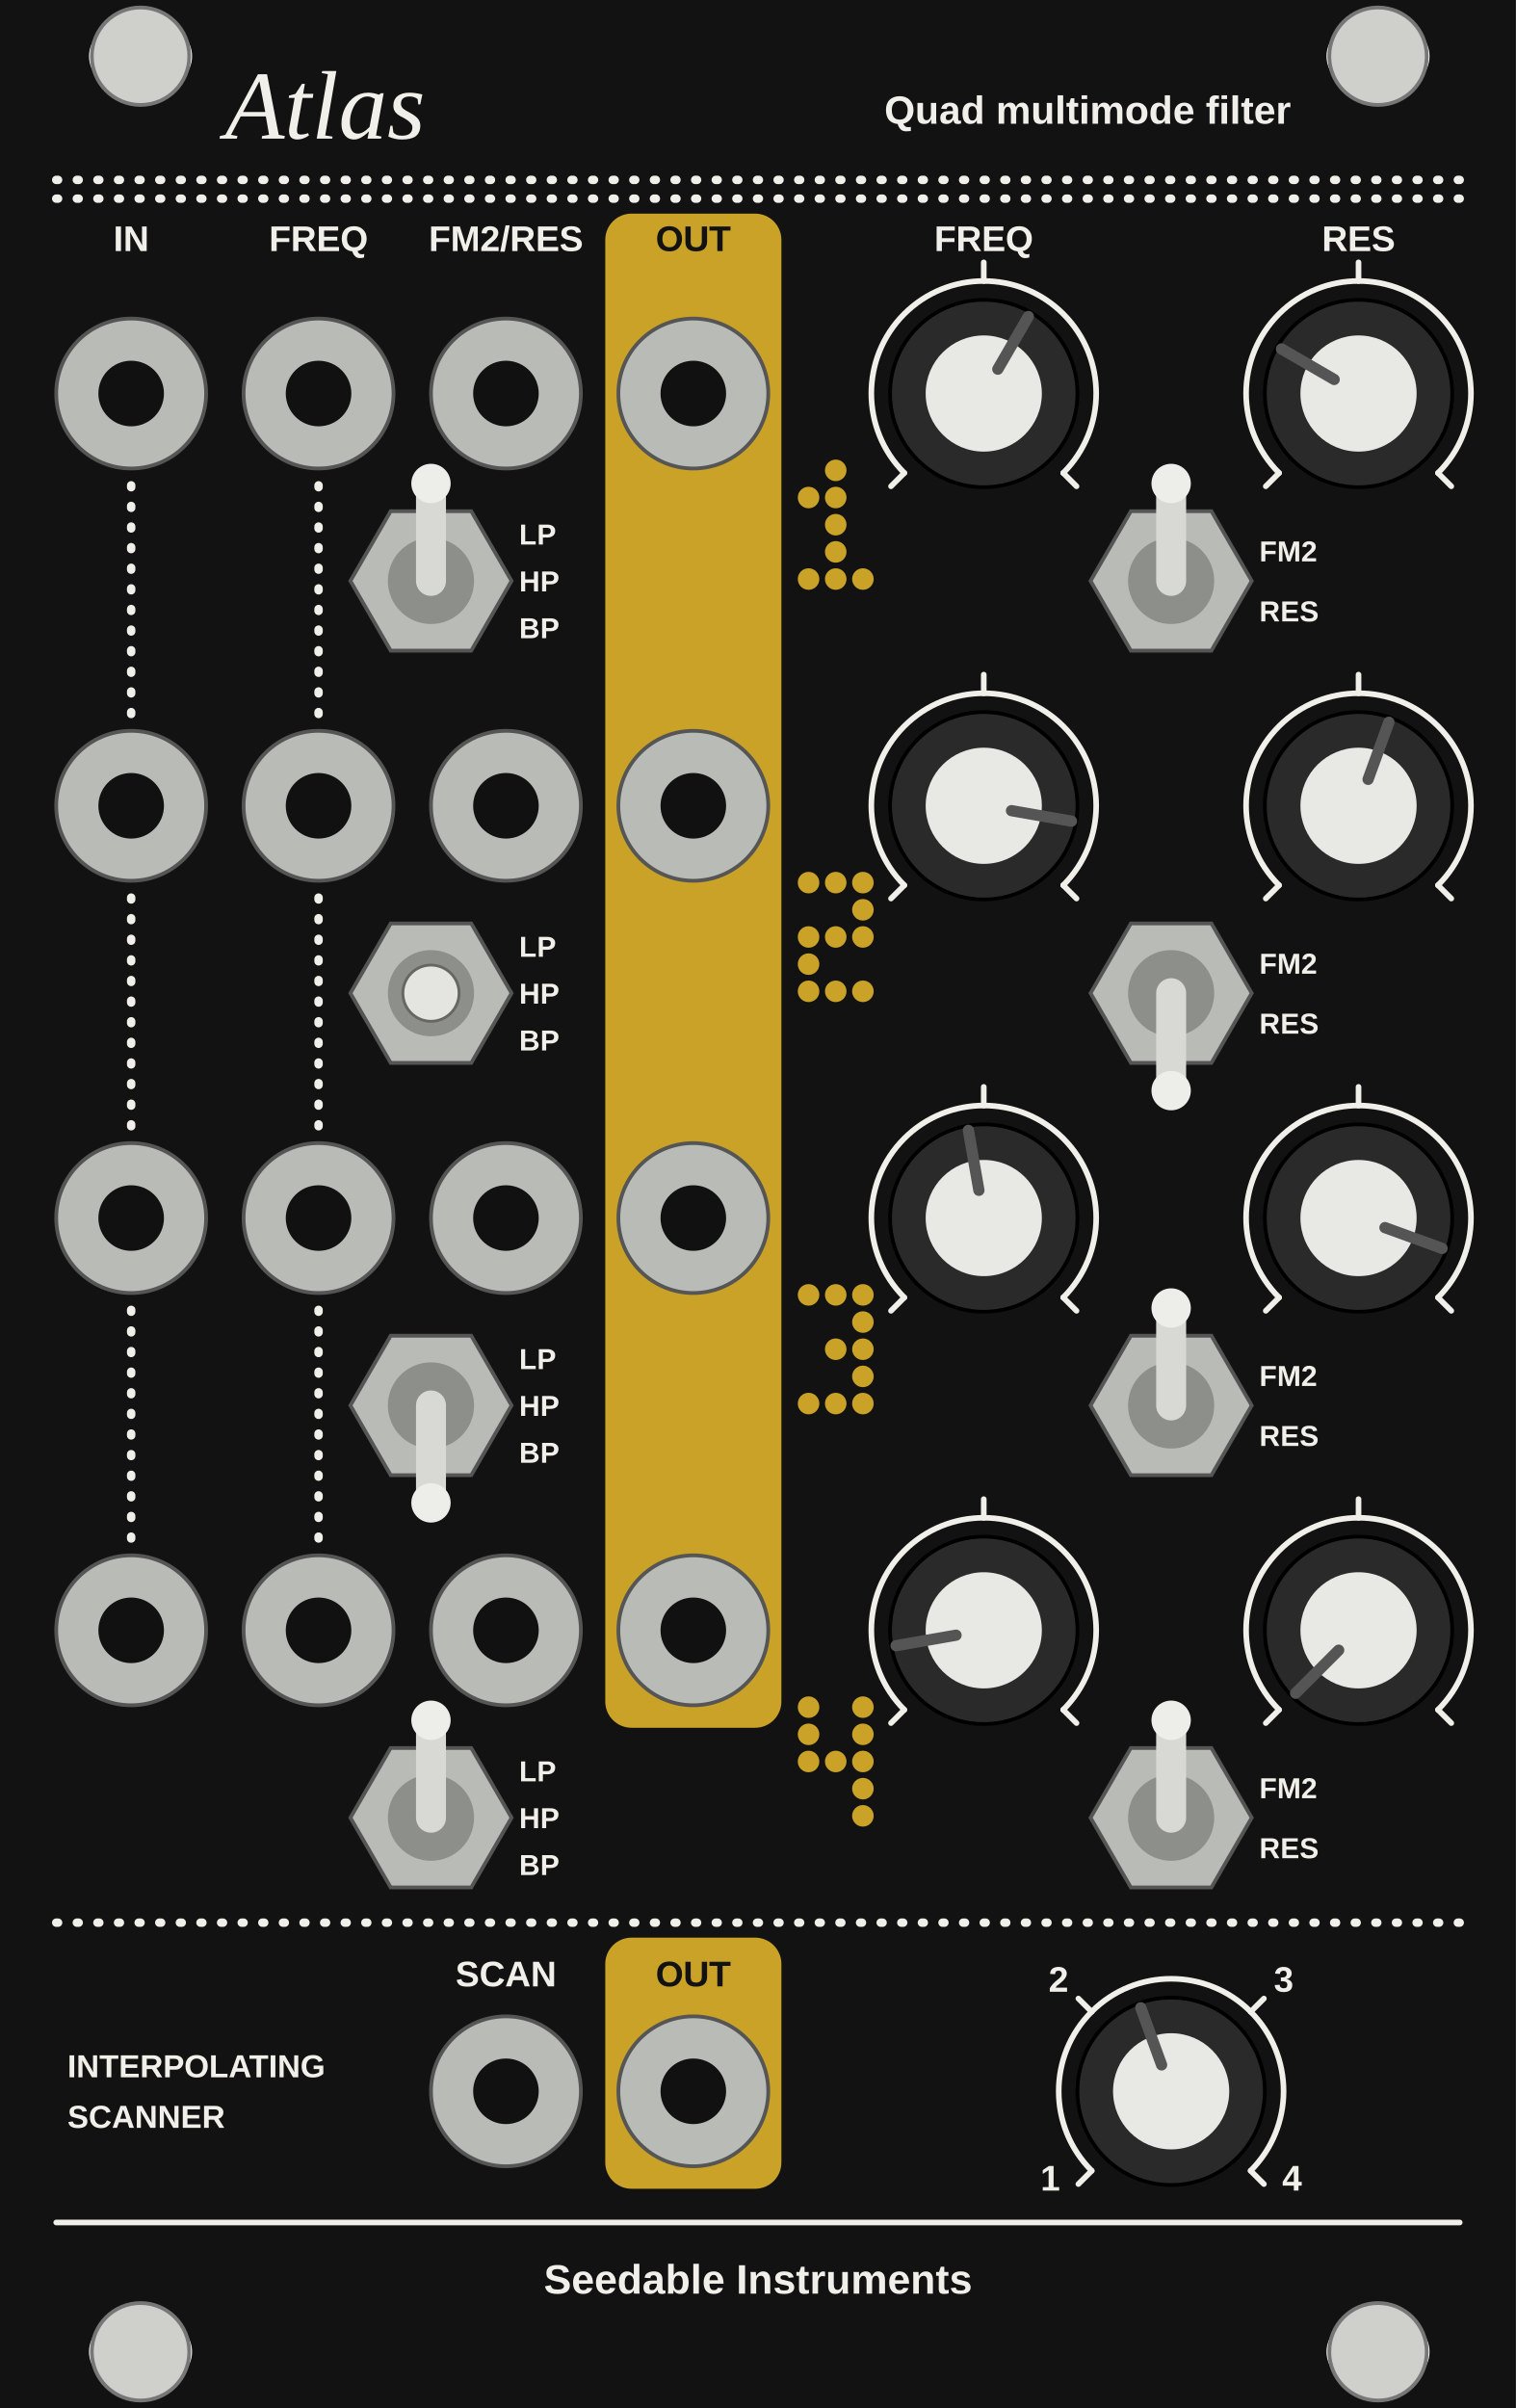
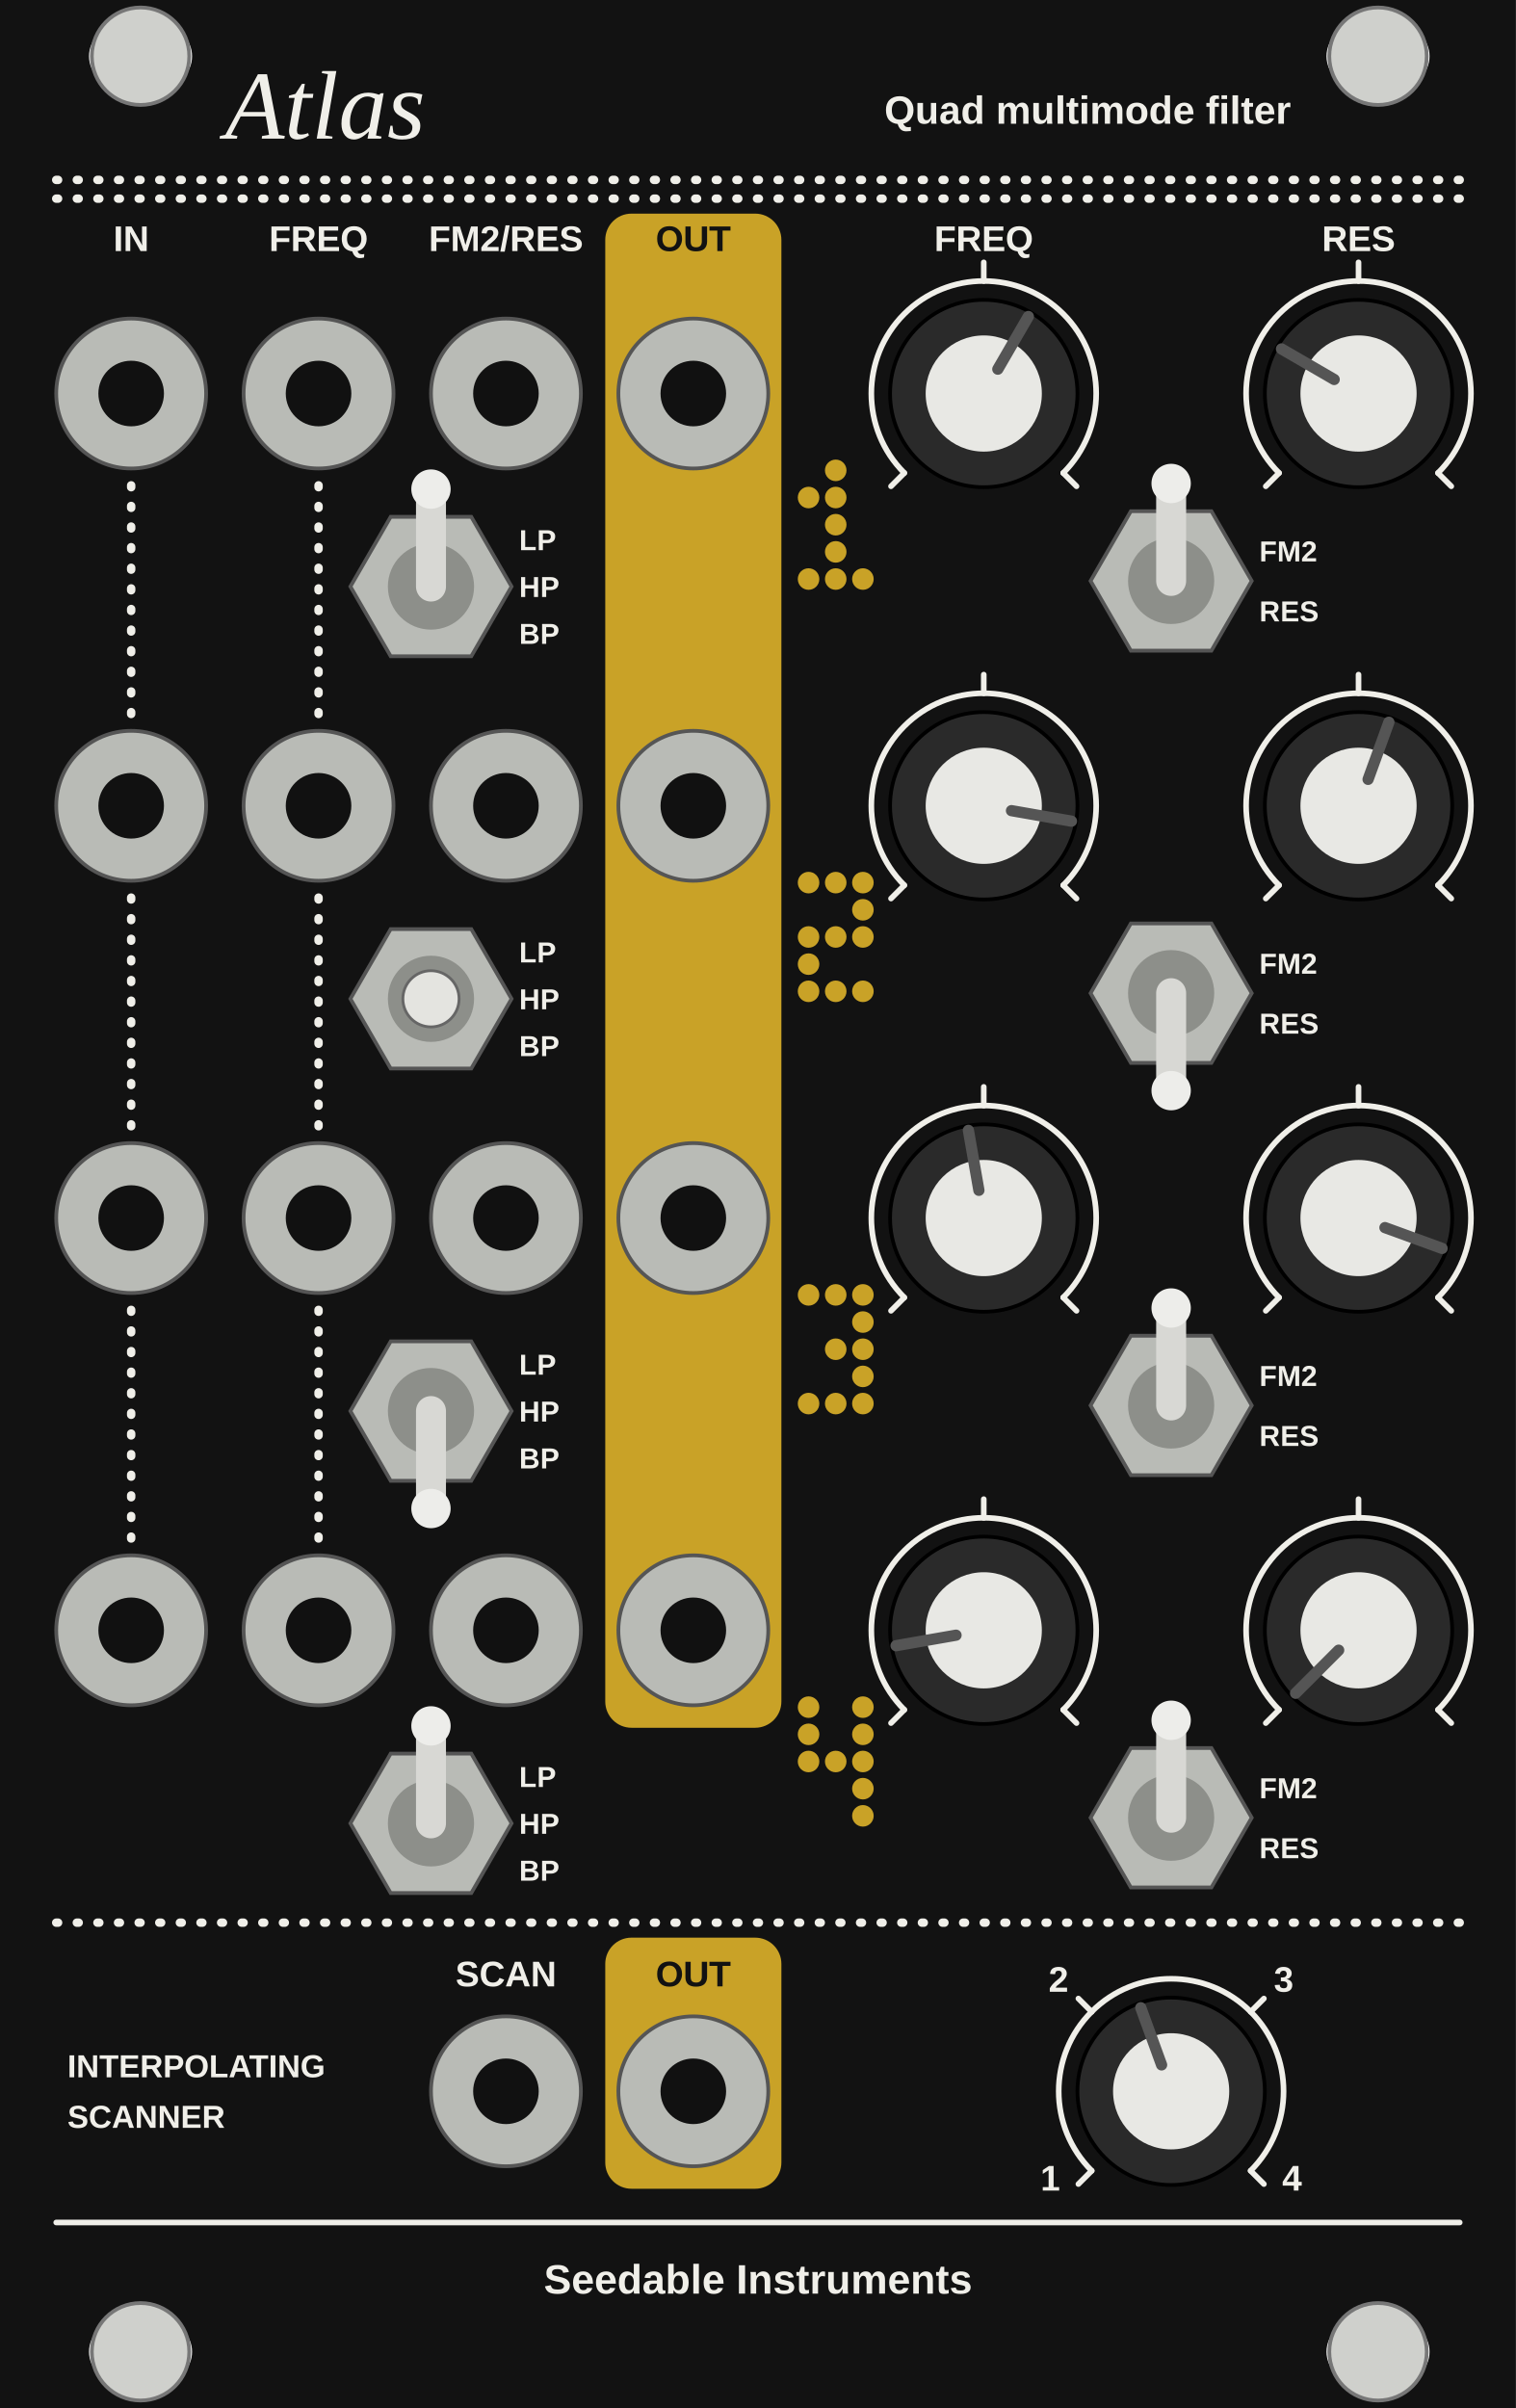
<svg xmlns="http://www.w3.org/2000/svg" width="80.9mm" height="128.5mm" viewBox="0 0 80.9 128.5">
  <style>text{font-family:Arial, Helvetica, sans-serif;font-weight:bold;fill:#f0efe9} .serif{font-family:Georgia, Times New Roman, serif;font-style:italic;font-weight:normal} .silk{stroke:#f0efe9;fill:none;stroke-linecap:round;stroke-linejoin:round} .dots{stroke-dasharray:0.1 1.0;stroke-width:0.45} .copper{fill:#c9a227} .cu-text{fill:#121212} .hole{fill:#ffffff;stroke:none}</style>
  <rect x="0" y="0" width="80.9" height="128.5" fill="#121212" />
  <g id="copper">
    <rect x="32.30" y="11.40" width="9.40" height="80.80" rx="1.4" class="copper" />
    <circle cx="37.00" cy="21.00" r="3.65" class="cu-text" />
    <circle cx="37.00" cy="43.00" r="3.65" class="cu-text" />
    <circle cx="37.00" cy="65.00" r="3.65" class="cu-text" />
    <circle cx="37.00" cy="87.00" r="3.65" class="cu-text" />
    <rect x="32.30" y="103.40" width="9.40" height="13.40" rx="1.4" class="copper" />
    <circle cx="37.00" cy="111.60" r="3.65" class="cu-text" />
    <circle cx="44.60" cy="25.10" r="0.575" class="copper" />
    <circle cx="43.15" cy="26.55" r="0.575" class="copper" />
    <circle cx="44.60" cy="26.55" r="0.575" class="copper" />
    <circle cx="44.60" cy="28.00" r="0.575" class="copper" />
    <circle cx="44.60" cy="29.45" r="0.575" class="copper" />
    <circle cx="43.15" cy="30.90" r="0.575" class="copper" />
    <circle cx="44.60" cy="30.90" r="0.575" class="copper" />
    <circle cx="46.05" cy="30.90" r="0.575" class="copper" />
    <circle cx="43.15" cy="47.10" r="0.575" class="copper" />
    <circle cx="44.60" cy="47.10" r="0.575" class="copper" />
    <circle cx="46.05" cy="47.10" r="0.575" class="copper" />
    <circle cx="46.05" cy="48.55" r="0.575" class="copper" />
    <circle cx="43.15" cy="50.00" r="0.575" class="copper" />
    <circle cx="44.60" cy="50.00" r="0.575" class="copper" />
    <circle cx="46.05" cy="50.00" r="0.575" class="copper" />
    <circle cx="43.15" cy="51.45" r="0.575" class="copper" />
    <circle cx="43.15" cy="52.90" r="0.575" class="copper" />
    <circle cx="44.60" cy="52.90" r="0.575" class="copper" />
    <circle cx="46.05" cy="52.90" r="0.575" class="copper" />
    <circle cx="43.15" cy="69.10" r="0.575" class="copper" />
    <circle cx="44.60" cy="69.10" r="0.575" class="copper" />
    <circle cx="46.05" cy="69.10" r="0.575" class="copper" />
    <circle cx="46.05" cy="70.55" r="0.575" class="copper" />
    <circle cx="44.60" cy="72.00" r="0.575" class="copper" />
    <circle cx="46.05" cy="72.00" r="0.575" class="copper" />
    <circle cx="46.05" cy="73.45" r="0.575" class="copper" />
    <circle cx="43.15" cy="74.90" r="0.575" class="copper" />
    <circle cx="44.60" cy="74.90" r="0.575" class="copper" />
    <circle cx="46.05" cy="74.90" r="0.575" class="copper" />
    <circle cx="43.15" cy="91.10" r="0.575" class="copper" />
    <circle cx="46.05" cy="91.10" r="0.575" class="copper" />
    <circle cx="43.15" cy="92.55" r="0.575" class="copper" />
    <circle cx="46.05" cy="92.55" r="0.575" class="copper" />
    <circle cx="43.15" cy="94.00" r="0.575" class="copper" />
    <circle cx="44.60" cy="94.00" r="0.575" class="copper" />
    <circle cx="46.05" cy="94.00" r="0.575" class="copper" />
    <circle cx="46.05" cy="95.45" r="0.575" class="copper" />
    <circle cx="46.05" cy="96.90" r="0.575" class="copper" />
    <text x="37.00" y="13.40" font-size="1.9" text-anchor="middle" class="cu-text">OUT</text>
    <text x="37.00" y="106.00" font-size="1.9" text-anchor="middle" class="cu-text">OUT</text>
  </g>
  <g id="silk">
    <text x="12.00" y="7.40" font-size="5.2" text-anchor="start" class="serif">Atlas</text>
    <text x="68.90" y="6.60" font-size="2.1" text-anchor="end">Quad multimode filter</text>
    <polyline points="3.00,9.60 77.90,9.60" class="silk dots" />
    <polyline points="3.00,10.60 77.90,10.60" class="silk dots" />
    <text x="40.45" y="122.40" font-size="2.2" text-anchor="middle">Seedable Instruments</text>
    <polyline points="3.00,118.60 77.90,118.60" class="silk" stroke-width="0.3" />
    <text x="7.00" y="13.40" font-size="1.9" text-anchor="middle">IN</text>
    <text x="17.00" y="13.40" font-size="1.9" text-anchor="middle">FREQ</text>
    <text x="27.00" y="13.40" font-size="1.9" text-anchor="middle">FM2/RES</text>
    <text x="52.50" y="13.40" font-size="1.9" text-anchor="middle">FREQ</text>
    <text x="72.50" y="13.40" font-size="1.9" text-anchor="middle">RES</text>
    <path d="M 48.26 25.24 A 6.0 6.0 0 1 1 56.74 25.24" class="silk" stroke-width="0.3" />
    <polyline points="48.26,25.24 47.55,25.95" class="silk" stroke-width="0.3" />
    <polyline points="52.50,15.00 52.50,14.00" class="silk" stroke-width="0.3" />
    <polyline points="56.74,25.24 57.45,25.95" class="silk" stroke-width="0.3" />
    <path d="M 68.26 25.24 A 6.0 6.0 0 1 1 76.74 25.24" class="silk" stroke-width="0.3" />
    <polyline points="68.26,25.24 67.55,25.95" class="silk" stroke-width="0.3" />
    <polyline points="72.50,15.00 72.50,14.00" class="silk" stroke-width="0.3" />
    <polyline points="76.74,25.24 77.45,25.95" class="silk" stroke-width="0.3" />
    <path d="M 48.26 47.24 A 6.0 6.0 0 1 1 56.74 47.24" class="silk" stroke-width="0.3" />
    <polyline points="48.26,47.24 47.55,47.95" class="silk" stroke-width="0.3" />
    <polyline points="52.50,37.00 52.50,36.00" class="silk" stroke-width="0.3" />
    <polyline points="56.74,47.24 57.45,47.95" class="silk" stroke-width="0.3" />
    <path d="M 68.26 47.24 A 6.0 6.0 0 1 1 76.74 47.24" class="silk" stroke-width="0.3" />
    <polyline points="68.26,47.24 67.55,47.95" class="silk" stroke-width="0.3" />
    <polyline points="72.50,37.00 72.50,36.00" class="silk" stroke-width="0.3" />
    <polyline points="76.74,47.24 77.45,47.95" class="silk" stroke-width="0.3" />
    <path d="M 48.26 69.24 A 6.0 6.0 0 1 1 56.74 69.24" class="silk" stroke-width="0.3" />
    <polyline points="48.26,69.24 47.55,69.95" class="silk" stroke-width="0.3" />
    <polyline points="52.50,59.00 52.50,58.00" class="silk" stroke-width="0.3" />
    <polyline points="56.74,69.24 57.45,69.95" class="silk" stroke-width="0.3" />
    <path d="M 68.26 69.24 A 6.0 6.0 0 1 1 76.74 69.24" class="silk" stroke-width="0.3" />
    <polyline points="68.26,69.24 67.55,69.95" class="silk" stroke-width="0.3" />
    <polyline points="72.50,59.00 72.50,58.00" class="silk" stroke-width="0.3" />
    <polyline points="76.74,69.24 77.45,69.95" class="silk" stroke-width="0.3" />
    <path d="M 48.26 91.24 A 6.0 6.0 0 1 1 56.74 91.24" class="silk" stroke-width="0.3" />
    <polyline points="48.26,91.24 47.55,91.95" class="silk" stroke-width="0.3" />
    <polyline points="52.50,81.00 52.50,80.00" class="silk" stroke-width="0.3" />
    <polyline points="56.74,91.24 57.45,91.95" class="silk" stroke-width="0.3" />
    <path d="M 68.26 91.24 A 6.0 6.0 0 1 1 76.74 91.24" class="silk" stroke-width="0.3" />
    <polyline points="68.26,91.24 67.55,91.95" class="silk" stroke-width="0.3" />
    <polyline points="72.50,81.00 72.50,80.00" class="silk" stroke-width="0.3" />
    <polyline points="76.74,91.24 77.45,91.95" class="silk" stroke-width="0.3" />
    <path d="M 58.26 115.84 A 6.0 6.0 0 1 1 66.74 115.84" class="silk" stroke-width="0.3" />
    <polyline points="58.26,115.84 57.55,116.55" class="silk" stroke-width="0.3" />
    <polyline points="58.26,107.36 57.55,106.65" class="silk" stroke-width="0.3" />
    <polyline points="66.74,107.36 67.45,106.65" class="silk" stroke-width="0.3" />
    <polyline points="66.74,115.84 67.45,116.55" class="silk" stroke-width="0.3" />
    <text x="56.05" y="116.90" font-size="1.9" text-anchor="middle">1</text>
    <text x="56.49" y="106.29" font-size="1.9" text-anchor="middle">2</text>
    <text x="68.51" y="106.29" font-size="1.9" text-anchor="middle">3</text>
    <text x="68.95" y="116.90" font-size="1.9" text-anchor="middle">4</text>
-     <text x="27.70" y="29.06" font-size="1.55" text-anchor="start">LP</text>
-     <text x="27.70" y="31.56" font-size="1.55" text-anchor="start">HP</text>
-     <text x="27.70" y="34.06" font-size="1.55" text-anchor="start">BP</text>
+     <text x="27.70" y="29.36" font-size="1.55" text-anchor="start">LP</text>
+     <text x="27.70" y="31.86" font-size="1.55" text-anchor="start">HP</text>
+     <text x="27.70" y="34.36" font-size="1.55" text-anchor="start">BP</text>
    <text x="67.20" y="29.96" font-size="1.55" text-anchor="start">FM2</text>
    <text x="67.20" y="33.16" font-size="1.55" text-anchor="start">RES</text>
-     <text x="27.70" y="51.06" font-size="1.55" text-anchor="start">LP</text>
-     <text x="27.70" y="53.56" font-size="1.55" text-anchor="start">HP</text>
-     <text x="27.70" y="56.06" font-size="1.55" text-anchor="start">BP</text>
+     <text x="27.70" y="51.36" font-size="1.55" text-anchor="start">LP</text>
+     <text x="27.70" y="53.86" font-size="1.55" text-anchor="start">HP</text>
+     <text x="27.70" y="56.36" font-size="1.55" text-anchor="start">BP</text>
    <text x="67.20" y="51.96" font-size="1.55" text-anchor="start">FM2</text>
    <text x="67.20" y="55.16" font-size="1.55" text-anchor="start">RES</text>
-     <text x="27.70" y="73.06" font-size="1.55" text-anchor="start">LP</text>
-     <text x="27.70" y="75.56" font-size="1.55" text-anchor="start">HP</text>
-     <text x="27.70" y="78.06" font-size="1.55" text-anchor="start">BP</text>
+     <text x="27.70" y="73.36" font-size="1.55" text-anchor="start">LP</text>
+     <text x="27.70" y="75.86" font-size="1.55" text-anchor="start">HP</text>
+     <text x="27.70" y="78.36" font-size="1.55" text-anchor="start">BP</text>
    <text x="67.20" y="73.96" font-size="1.55" text-anchor="start">FM2</text>
    <text x="67.20" y="77.16" font-size="1.55" text-anchor="start">RES</text>
-     <text x="27.70" y="95.06" font-size="1.55" text-anchor="start">LP</text>
-     <text x="27.70" y="97.56" font-size="1.55" text-anchor="start">HP</text>
-     <text x="27.70" y="100.06" font-size="1.55" text-anchor="start">BP</text>
+     <text x="27.70" y="95.36" font-size="1.55" text-anchor="start">LP</text>
+     <text x="27.70" y="97.86" font-size="1.55" text-anchor="start">HP</text>
+     <text x="27.70" y="100.36" font-size="1.55" text-anchor="start">BP</text>
    <text x="67.20" y="95.96" font-size="1.55" text-anchor="start">FM2</text>
    <text x="67.20" y="99.16" font-size="1.55" text-anchor="start">RES</text>
    <polyline points="7.00,25.90 7.00,38.10" class="silk dots" />
    <polyline points="7.00,47.90 7.00,60.10" class="silk dots" />
    <polyline points="7.00,69.90 7.00,82.10" class="silk dots" />
    <polyline points="17.00,25.90 17.00,38.10" class="silk dots" />
    <polyline points="17.00,47.90 17.00,60.10" class="silk dots" />
    <polyline points="17.00,69.90 17.00,82.10" class="silk dots" />
    <polyline points="3.00,102.60 77.90,102.60" class="silk dots" />
    <text x="3.60" y="110.85" font-size="1.7" text-anchor="start">INTERPOLATING</text>
    <text x="3.60" y="113.55" font-size="1.7" text-anchor="start">SCANNER</text>
    <text x="27.00" y="106.00" font-size="1.9" text-anchor="middle">SCAN</text>
  </g>
  <g id="holes">
    <circle cx="7.00" cy="21.00" r="3.25" class="hole" />
    <circle cx="17.00" cy="21.00" r="3.25" class="hole" />
    <circle cx="27.00" cy="21.00" r="3.25" class="hole" />
    <circle cx="37.00" cy="21.00" r="3.25" class="hole" />
    <circle cx="52.50" cy="21.00" r="3.75" class="hole" />
    <circle cx="72.50" cy="21.00" r="3.75" class="hole" />
-     <circle cx="23.00" cy="31.00" r="3.25" class="hole" />
+     <circle cx="23.00" cy="31.30" r="3.25" class="hole" />
    <circle cx="62.50" cy="31.00" r="3.25" class="hole" />
    <circle cx="7.00" cy="43.00" r="3.25" class="hole" />
    <circle cx="17.00" cy="43.00" r="3.25" class="hole" />
    <circle cx="27.00" cy="43.00" r="3.25" class="hole" />
    <circle cx="37.00" cy="43.00" r="3.25" class="hole" />
    <circle cx="52.50" cy="43.00" r="3.75" class="hole" />
    <circle cx="72.50" cy="43.00" r="3.75" class="hole" />
-     <circle cx="23.00" cy="53.00" r="3.25" class="hole" />
+     <circle cx="23.00" cy="53.30" r="3.25" class="hole" />
    <circle cx="62.50" cy="53.00" r="3.25" class="hole" />
    <circle cx="7.00" cy="65.00" r="3.25" class="hole" />
    <circle cx="17.00" cy="65.00" r="3.25" class="hole" />
    <circle cx="27.00" cy="65.00" r="3.25" class="hole" />
    <circle cx="37.00" cy="65.00" r="3.25" class="hole" />
    <circle cx="52.50" cy="65.00" r="3.75" class="hole" />
    <circle cx="72.50" cy="65.00" r="3.75" class="hole" />
-     <circle cx="23.00" cy="75.00" r="3.25" class="hole" />
+     <circle cx="23.00" cy="75.30" r="3.25" class="hole" />
    <circle cx="62.50" cy="75.00" r="3.25" class="hole" />
    <circle cx="7.00" cy="87.00" r="3.25" class="hole" />
    <circle cx="17.00" cy="87.00" r="3.25" class="hole" />
    <circle cx="27.00" cy="87.00" r="3.25" class="hole" />
    <circle cx="37.00" cy="87.00" r="3.25" class="hole" />
    <circle cx="52.50" cy="87.00" r="3.75" class="hole" />
    <circle cx="72.50" cy="87.00" r="3.75" class="hole" />
-     <circle cx="23.00" cy="97.00" r="3.25" class="hole" />
+     <circle cx="23.00" cy="97.30" r="3.25" class="hole" />
    <circle cx="62.50" cy="97.00" r="3.25" class="hole" />
    <circle cx="27.00" cy="111.60" r="3.25" class="hole" />
    <circle cx="37.00" cy="111.60" r="3.25" class="hole" />
    <circle cx="62.50" cy="111.60" r="3.75" class="hole" />
    <rect x="4.75" y="1.40" width="5.5" height="3.2" rx="1.6" class="hole" />
    <rect x="4.75" y="123.90" width="5.5" height="3.2" rx="1.6" class="hole" />
    <rect x="70.79" y="1.40" width="5.5" height="3.2" rx="1.6" class="hole" />
    <rect x="70.79" y="123.90" width="5.5" height="3.2" rx="1.6" class="hole" />
  </g>
  <g id="mockup">
    <circle cx="7.00" cy="21.00" r="4.0" fill="#b9bbb6" stroke="#555" stroke-width="0.2" />
    <circle cx="7.00" cy="21.00" r="1.75" fill="#111" />
    <circle cx="17.00" cy="21.00" r="4.0" fill="#b9bbb6" stroke="#555" stroke-width="0.2" />
    <circle cx="17.00" cy="21.00" r="1.75" fill="#111" />
    <circle cx="27.00" cy="21.00" r="4.0" fill="#b9bbb6" stroke="#555" stroke-width="0.2" />
    <circle cx="27.00" cy="21.00" r="1.75" fill="#111" />
    <circle cx="37.00" cy="21.00" r="4.0" fill="#b9bbb6" stroke="#555" stroke-width="0.2" />
    <circle cx="37.00" cy="21.00" r="1.75" fill="#111" />
    <circle cx="52.50" cy="21.00" r="5.0" fill="#2a2a2a" stroke="#000" stroke-width="0.2" />
    <circle cx="52.50" cy="21.00" r="3.10" fill="#e8e8e4" />
    <line x1="53.25" y1="19.70" x2="54.88" y2="16.89" stroke="#555" stroke-width="0.6" stroke-linecap="round" />
    <circle cx="72.50" cy="21.00" r="5.0" fill="#2a2a2a" stroke="#000" stroke-width="0.2" />
    <circle cx="72.50" cy="21.00" r="3.10" fill="#e8e8e4" />
    <line x1="71.20" y1="20.25" x2="68.39" y2="18.62" stroke="#555" stroke-width="0.6" stroke-linecap="round" />
-     <polygon points="27.30,31.00 25.15,34.72 20.85,34.72 18.70,31.00 20.85,27.28 25.15,27.28" fill="#b9bbb6" stroke="#555" stroke-width="0.2" />
-     <circle cx="23.00" cy="31.00" r="2.3" fill="#8d8f8a" />
-     <line x1="23.00" y1="31.00" x2="23.00" y2="25.80" stroke="#d8d8d4" stroke-width="1.6" stroke-linecap="round" />
-     <circle cx="23.00" cy="25.80" r="1.05" fill="#ededea" />
+     <polygon points="27.30,31.30 25.15,35.02 20.85,35.02 18.70,31.30 20.85,27.58 25.15,27.58" fill="#b9bbb6" stroke="#555" stroke-width="0.2" />
+     <circle cx="23.00" cy="31.30" r="2.3" fill="#8d8f8a" />
+     <line x1="23.00" y1="31.30" x2="23.00" y2="26.10" stroke="#d8d8d4" stroke-width="1.6" stroke-linecap="round" />
+     <circle cx="23.00" cy="26.10" r="1.05" fill="#ededea" />
    <polygon points="66.80,31.00 64.65,34.72 60.35,34.72 58.20,31.00 60.35,27.28 64.65,27.28" fill="#b9bbb6" stroke="#555" stroke-width="0.2" />
    <circle cx="62.50" cy="31.00" r="2.3" fill="#8d8f8a" />
    <line x1="62.50" y1="31.00" x2="62.50" y2="25.80" stroke="#d8d8d4" stroke-width="1.6" stroke-linecap="round" />
    <circle cx="62.50" cy="25.80" r="1.05" fill="#ededea" />
    <circle cx="7.00" cy="43.00" r="4.0" fill="#b9bbb6" stroke="#555" stroke-width="0.2" />
    <circle cx="7.00" cy="43.00" r="1.75" fill="#111" />
    <circle cx="17.00" cy="43.00" r="4.0" fill="#b9bbb6" stroke="#555" stroke-width="0.2" />
    <circle cx="17.00" cy="43.00" r="1.75" fill="#111" />
    <circle cx="27.00" cy="43.00" r="4.0" fill="#b9bbb6" stroke="#555" stroke-width="0.2" />
    <circle cx="27.00" cy="43.00" r="1.75" fill="#111" />
    <circle cx="37.00" cy="43.00" r="4.0" fill="#b9bbb6" stroke="#555" stroke-width="0.2" />
    <circle cx="37.00" cy="43.00" r="1.75" fill="#111" />
    <circle cx="52.50" cy="43.00" r="5.0" fill="#2a2a2a" stroke="#000" stroke-width="0.2" />
    <circle cx="52.50" cy="43.00" r="3.10" fill="#e8e8e4" />
    <line x1="53.98" y1="43.26" x2="57.18" y2="43.82" stroke="#555" stroke-width="0.6" stroke-linecap="round" />
    <circle cx="72.50" cy="43.00" r="5.0" fill="#2a2a2a" stroke="#000" stroke-width="0.2" />
    <circle cx="72.50" cy="43.00" r="3.10" fill="#e8e8e4" />
    <line x1="73.01" y1="41.59" x2="74.12" y2="38.54" stroke="#555" stroke-width="0.6" stroke-linecap="round" />
-     <polygon points="27.30,53.00 25.15,56.72 20.85,56.72 18.70,53.00 20.85,49.28 25.15,49.28" fill="#b9bbb6" stroke="#555" stroke-width="0.2" />
-     <circle cx="23.00" cy="53.00" r="2.3" fill="#8d8f8a" />
-     <circle cx="23.00" cy="53.00" r="1.5" fill="#e4e4e0" stroke="#666" stroke-width="0.15" />
+     <polygon points="27.30,53.30 25.15,57.02 20.85,57.02 18.70,53.30 20.85,49.58 25.15,49.58" fill="#b9bbb6" stroke="#555" stroke-width="0.2" />
+     <circle cx="23.00" cy="53.30" r="2.3" fill="#8d8f8a" />
+     <circle cx="23.00" cy="53.30" r="1.5" fill="#e4e4e0" stroke="#666" stroke-width="0.15" />
    <polygon points="66.80,53.00 64.65,56.72 60.35,56.72 58.20,53.00 60.35,49.28 64.65,49.28" fill="#b9bbb6" stroke="#555" stroke-width="0.2" />
    <circle cx="62.50" cy="53.00" r="2.3" fill="#8d8f8a" />
    <line x1="62.50" y1="53.00" x2="62.50" y2="58.20" stroke="#d8d8d4" stroke-width="1.6" stroke-linecap="round" />
    <circle cx="62.50" cy="58.20" r="1.05" fill="#ededea" />
    <circle cx="7.00" cy="65.00" r="4.0" fill="#b9bbb6" stroke="#555" stroke-width="0.2" />
    <circle cx="7.00" cy="65.00" r="1.75" fill="#111" />
    <circle cx="17.00" cy="65.00" r="4.0" fill="#b9bbb6" stroke="#555" stroke-width="0.2" />
    <circle cx="17.00" cy="65.00" r="1.75" fill="#111" />
    <circle cx="27.00" cy="65.00" r="4.0" fill="#b9bbb6" stroke="#555" stroke-width="0.2" />
    <circle cx="27.00" cy="65.00" r="1.75" fill="#111" />
    <circle cx="37.00" cy="65.00" r="4.0" fill="#b9bbb6" stroke="#555" stroke-width="0.2" />
    <circle cx="37.00" cy="65.00" r="1.75" fill="#111" />
    <circle cx="52.50" cy="65.00" r="5.0" fill="#2a2a2a" stroke="#000" stroke-width="0.2" />
    <circle cx="52.50" cy="65.00" r="3.10" fill="#e8e8e4" />
    <line x1="52.24" y1="63.52" x2="51.68" y2="60.32" stroke="#555" stroke-width="0.6" stroke-linecap="round" />
    <circle cx="72.50" cy="65.00" r="5.0" fill="#2a2a2a" stroke="#000" stroke-width="0.2" />
    <circle cx="72.50" cy="65.00" r="3.10" fill="#e8e8e4" />
    <line x1="73.91" y1="65.51" x2="76.96" y2="66.62" stroke="#555" stroke-width="0.6" stroke-linecap="round" />
-     <polygon points="27.30,75.00 25.15,78.72 20.85,78.72 18.70,75.00 20.85,71.28 25.15,71.28" fill="#b9bbb6" stroke="#555" stroke-width="0.2" />
-     <circle cx="23.00" cy="75.00" r="2.3" fill="#8d8f8a" />
-     <line x1="23.00" y1="75.00" x2="23.00" y2="80.20" stroke="#d8d8d4" stroke-width="1.6" stroke-linecap="round" />
-     <circle cx="23.00" cy="80.20" r="1.05" fill="#ededea" />
+     <polygon points="27.30,75.30 25.15,79.02 20.85,79.02 18.70,75.30 20.85,71.58 25.15,71.58" fill="#b9bbb6" stroke="#555" stroke-width="0.2" />
+     <circle cx="23.00" cy="75.30" r="2.3" fill="#8d8f8a" />
+     <line x1="23.00" y1="75.30" x2="23.00" y2="80.50" stroke="#d8d8d4" stroke-width="1.6" stroke-linecap="round" />
+     <circle cx="23.00" cy="80.50" r="1.05" fill="#ededea" />
    <polygon points="66.80,75.00 64.65,78.72 60.35,78.72 58.20,75.00 60.35,71.28 64.65,71.28" fill="#b9bbb6" stroke="#555" stroke-width="0.2" />
    <circle cx="62.50" cy="75.00" r="2.3" fill="#8d8f8a" />
    <line x1="62.50" y1="75.00" x2="62.50" y2="69.80" stroke="#d8d8d4" stroke-width="1.6" stroke-linecap="round" />
    <circle cx="62.50" cy="69.80" r="1.05" fill="#ededea" />
    <circle cx="7.00" cy="87.00" r="4.0" fill="#b9bbb6" stroke="#555" stroke-width="0.2" />
    <circle cx="7.00" cy="87.00" r="1.75" fill="#111" />
    <circle cx="17.00" cy="87.00" r="4.0" fill="#b9bbb6" stroke="#555" stroke-width="0.2" />
    <circle cx="17.00" cy="87.00" r="1.75" fill="#111" />
    <circle cx="27.00" cy="87.00" r="4.0" fill="#b9bbb6" stroke="#555" stroke-width="0.2" />
    <circle cx="27.00" cy="87.00" r="1.75" fill="#111" />
    <circle cx="37.00" cy="87.00" r="4.0" fill="#b9bbb6" stroke="#555" stroke-width="0.2" />
    <circle cx="37.00" cy="87.00" r="1.75" fill="#111" />
    <circle cx="52.50" cy="87.00" r="5.0" fill="#2a2a2a" stroke="#000" stroke-width="0.2" />
    <circle cx="52.50" cy="87.00" r="3.10" fill="#e8e8e4" />
    <line x1="51.02" y1="87.26" x2="47.82" y2="87.82" stroke="#555" stroke-width="0.6" stroke-linecap="round" />
    <circle cx="72.50" cy="87.00" r="5.0" fill="#2a2a2a" stroke="#000" stroke-width="0.2" />
    <circle cx="72.50" cy="87.00" r="3.10" fill="#e8e8e4" />
    <line x1="71.44" y1="88.06" x2="69.14" y2="90.36" stroke="#555" stroke-width="0.6" stroke-linecap="round" />
-     <polygon points="27.30,97.00 25.15,100.72 20.85,100.72 18.70,97.00 20.85,93.28 25.15,93.28" fill="#b9bbb6" stroke="#555" stroke-width="0.2" />
-     <circle cx="23.00" cy="97.00" r="2.3" fill="#8d8f8a" />
-     <line x1="23.00" y1="97.00" x2="23.00" y2="91.80" stroke="#d8d8d4" stroke-width="1.6" stroke-linecap="round" />
-     <circle cx="23.00" cy="91.80" r="1.05" fill="#ededea" />
+     <polygon points="27.30,97.30 25.15,101.02 20.85,101.02 18.70,97.30 20.85,93.58 25.15,93.58" fill="#b9bbb6" stroke="#555" stroke-width="0.2" />
+     <circle cx="23.00" cy="97.30" r="2.3" fill="#8d8f8a" />
+     <line x1="23.00" y1="97.30" x2="23.00" y2="92.10" stroke="#d8d8d4" stroke-width="1.6" stroke-linecap="round" />
+     <circle cx="23.00" cy="92.10" r="1.05" fill="#ededea" />
    <polygon points="66.80,97.00 64.65,100.72 60.35,100.72 58.20,97.00 60.35,93.28 64.65,93.28" fill="#b9bbb6" stroke="#555" stroke-width="0.2" />
    <circle cx="62.50" cy="97.00" r="2.3" fill="#8d8f8a" />
    <line x1="62.50" y1="97.00" x2="62.50" y2="91.80" stroke="#d8d8d4" stroke-width="1.6" stroke-linecap="round" />
    <circle cx="62.50" cy="91.80" r="1.05" fill="#ededea" />
    <circle cx="27.00" cy="111.60" r="4.0" fill="#b9bbb6" stroke="#555" stroke-width="0.2" />
    <circle cx="27.00" cy="111.60" r="1.75" fill="#111" />
    <circle cx="37.00" cy="111.60" r="4.0" fill="#b9bbb6" stroke="#555" stroke-width="0.2" />
    <circle cx="37.00" cy="111.60" r="1.75" fill="#111" />
    <circle cx="62.50" cy="111.60" r="5.0" fill="#2a2a2a" stroke="#000" stroke-width="0.2" />
    <circle cx="62.50" cy="111.60" r="3.10" fill="#e8e8e4" />
    <line x1="61.99" y1="110.19" x2="60.88" y2="107.14" stroke="#555" stroke-width="0.6" stroke-linecap="round" />
    <circle cx="7.50" cy="3.00" r="2.6" fill="#cfd0cc" stroke="#777" stroke-width="0.2" />
    <circle cx="7.50" cy="125.50" r="2.6" fill="#cfd0cc" stroke="#777" stroke-width="0.2" />
    <circle cx="73.54" cy="3.00" r="2.6" fill="#cfd0cc" stroke="#777" stroke-width="0.2" />
    <circle cx="73.54" cy="125.50" r="2.6" fill="#cfd0cc" stroke="#777" stroke-width="0.2" />
  </g>
</svg>
